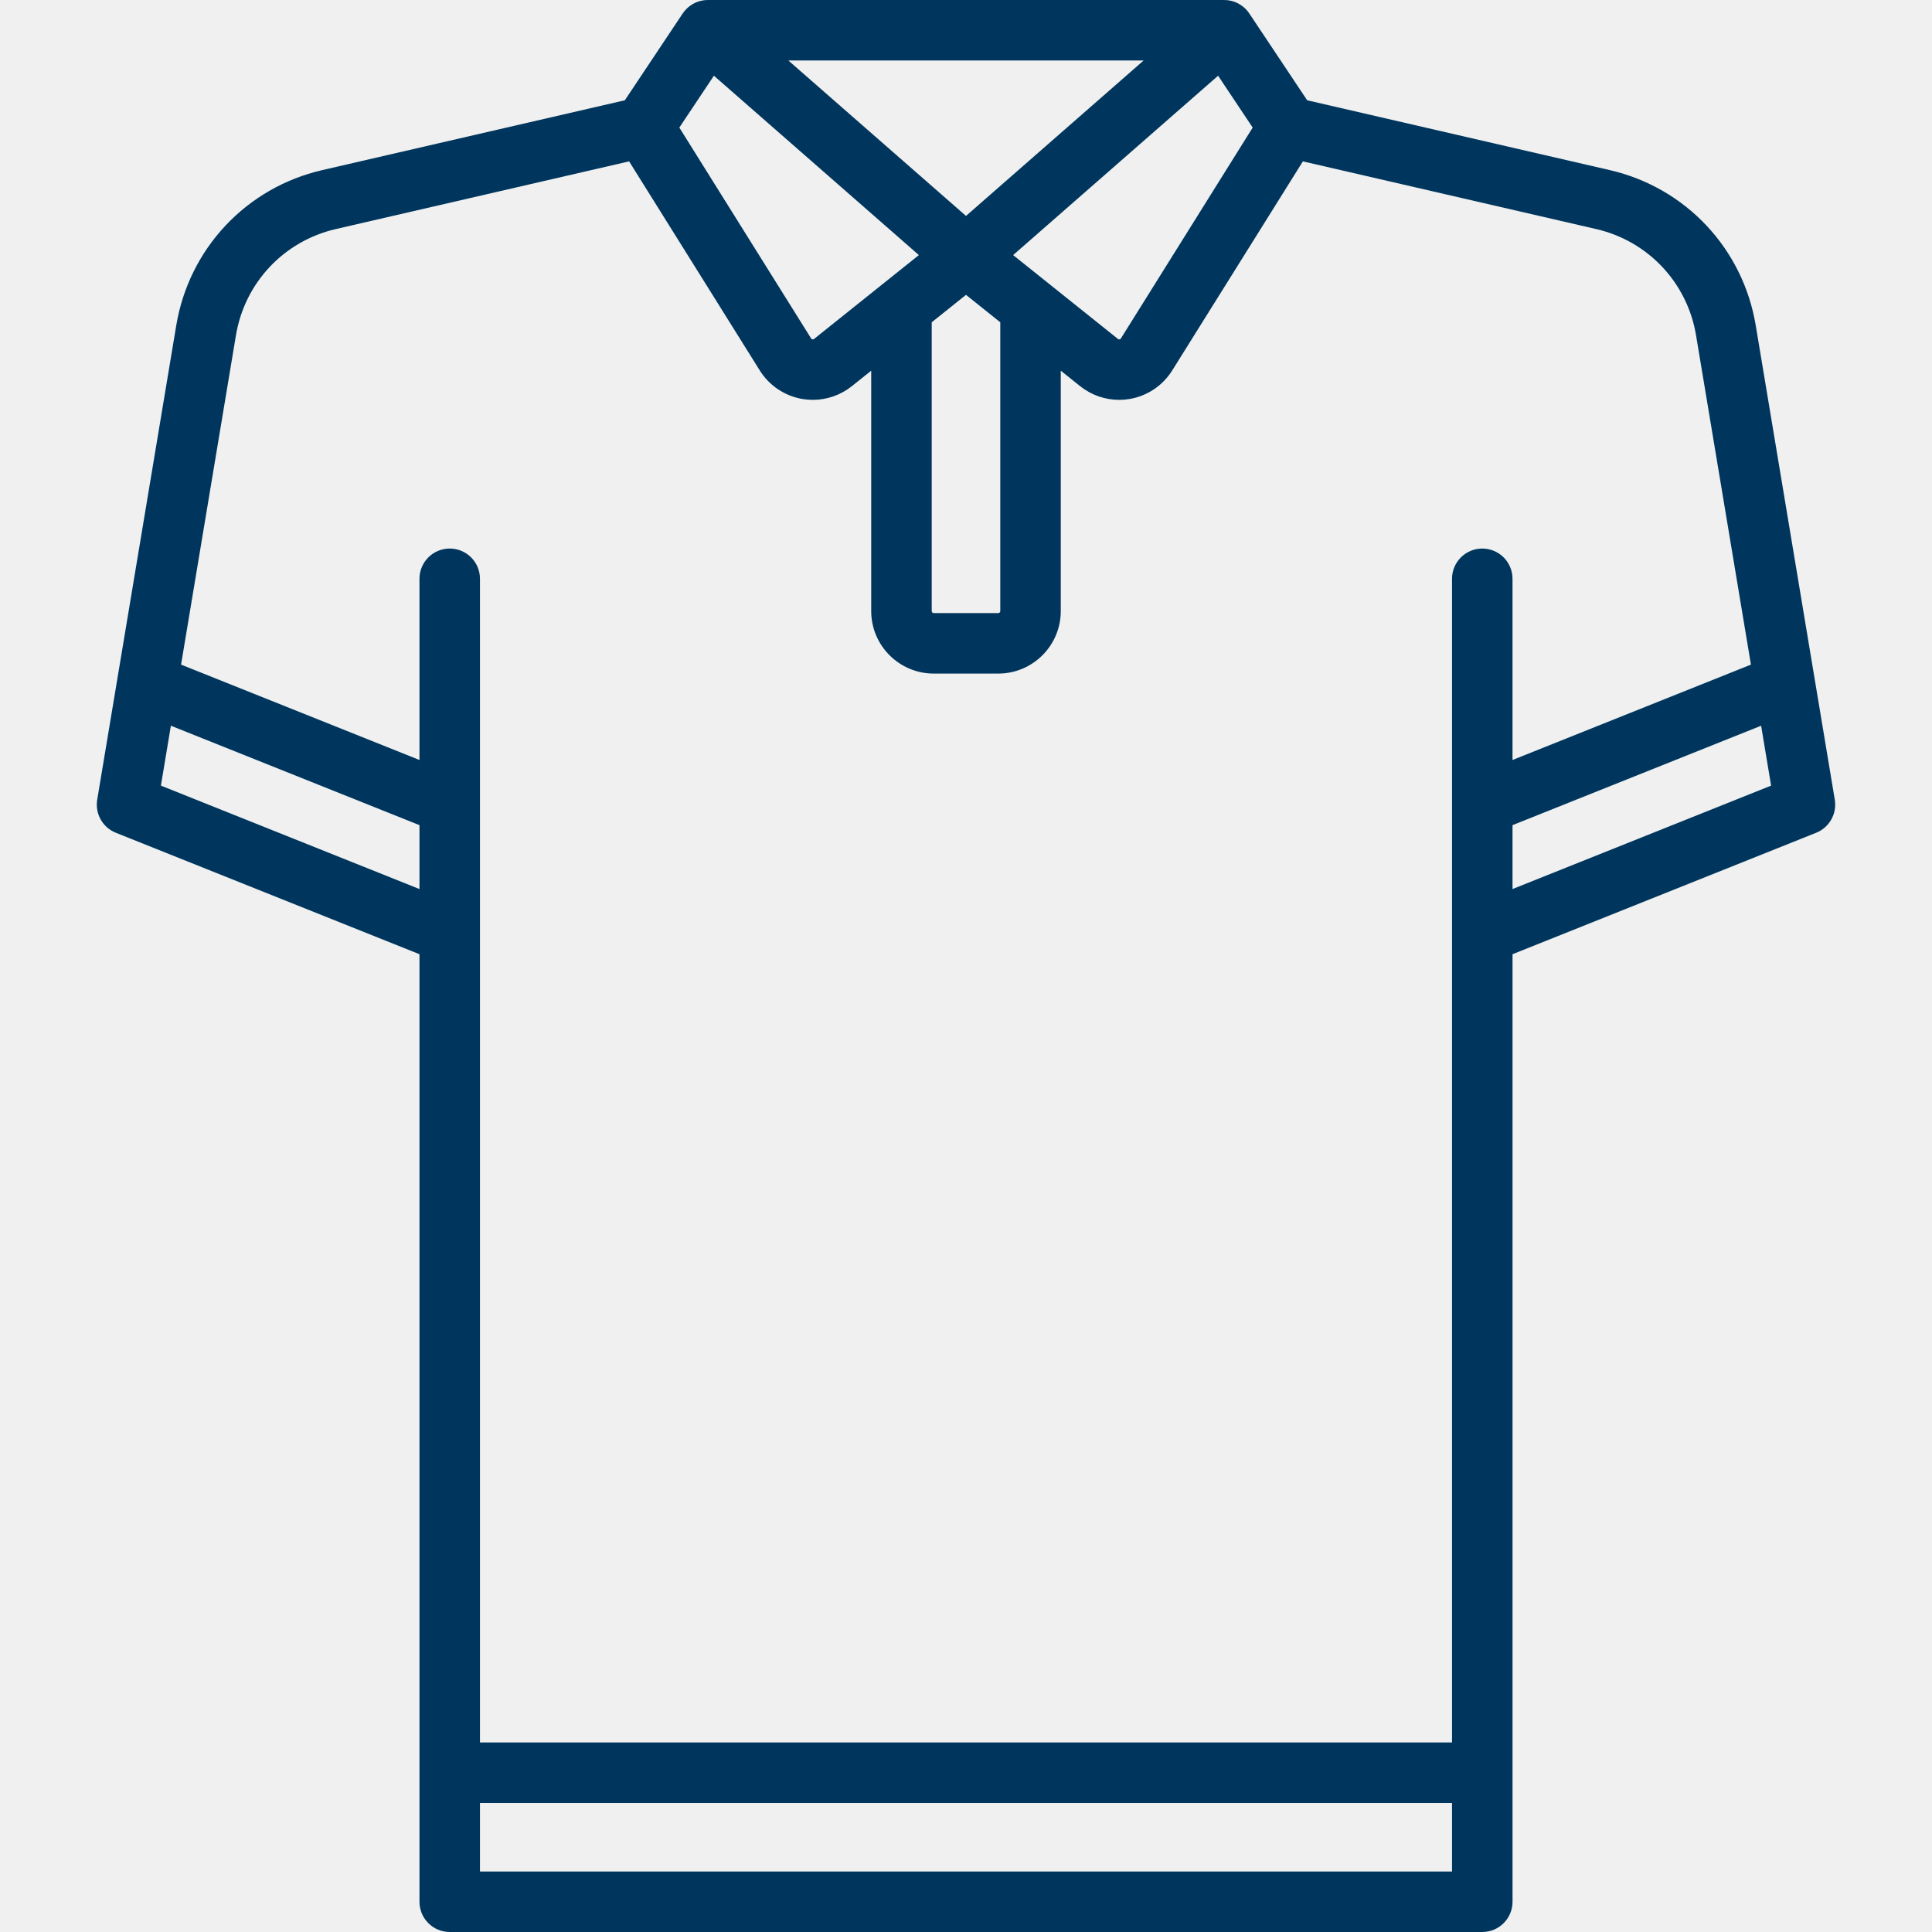
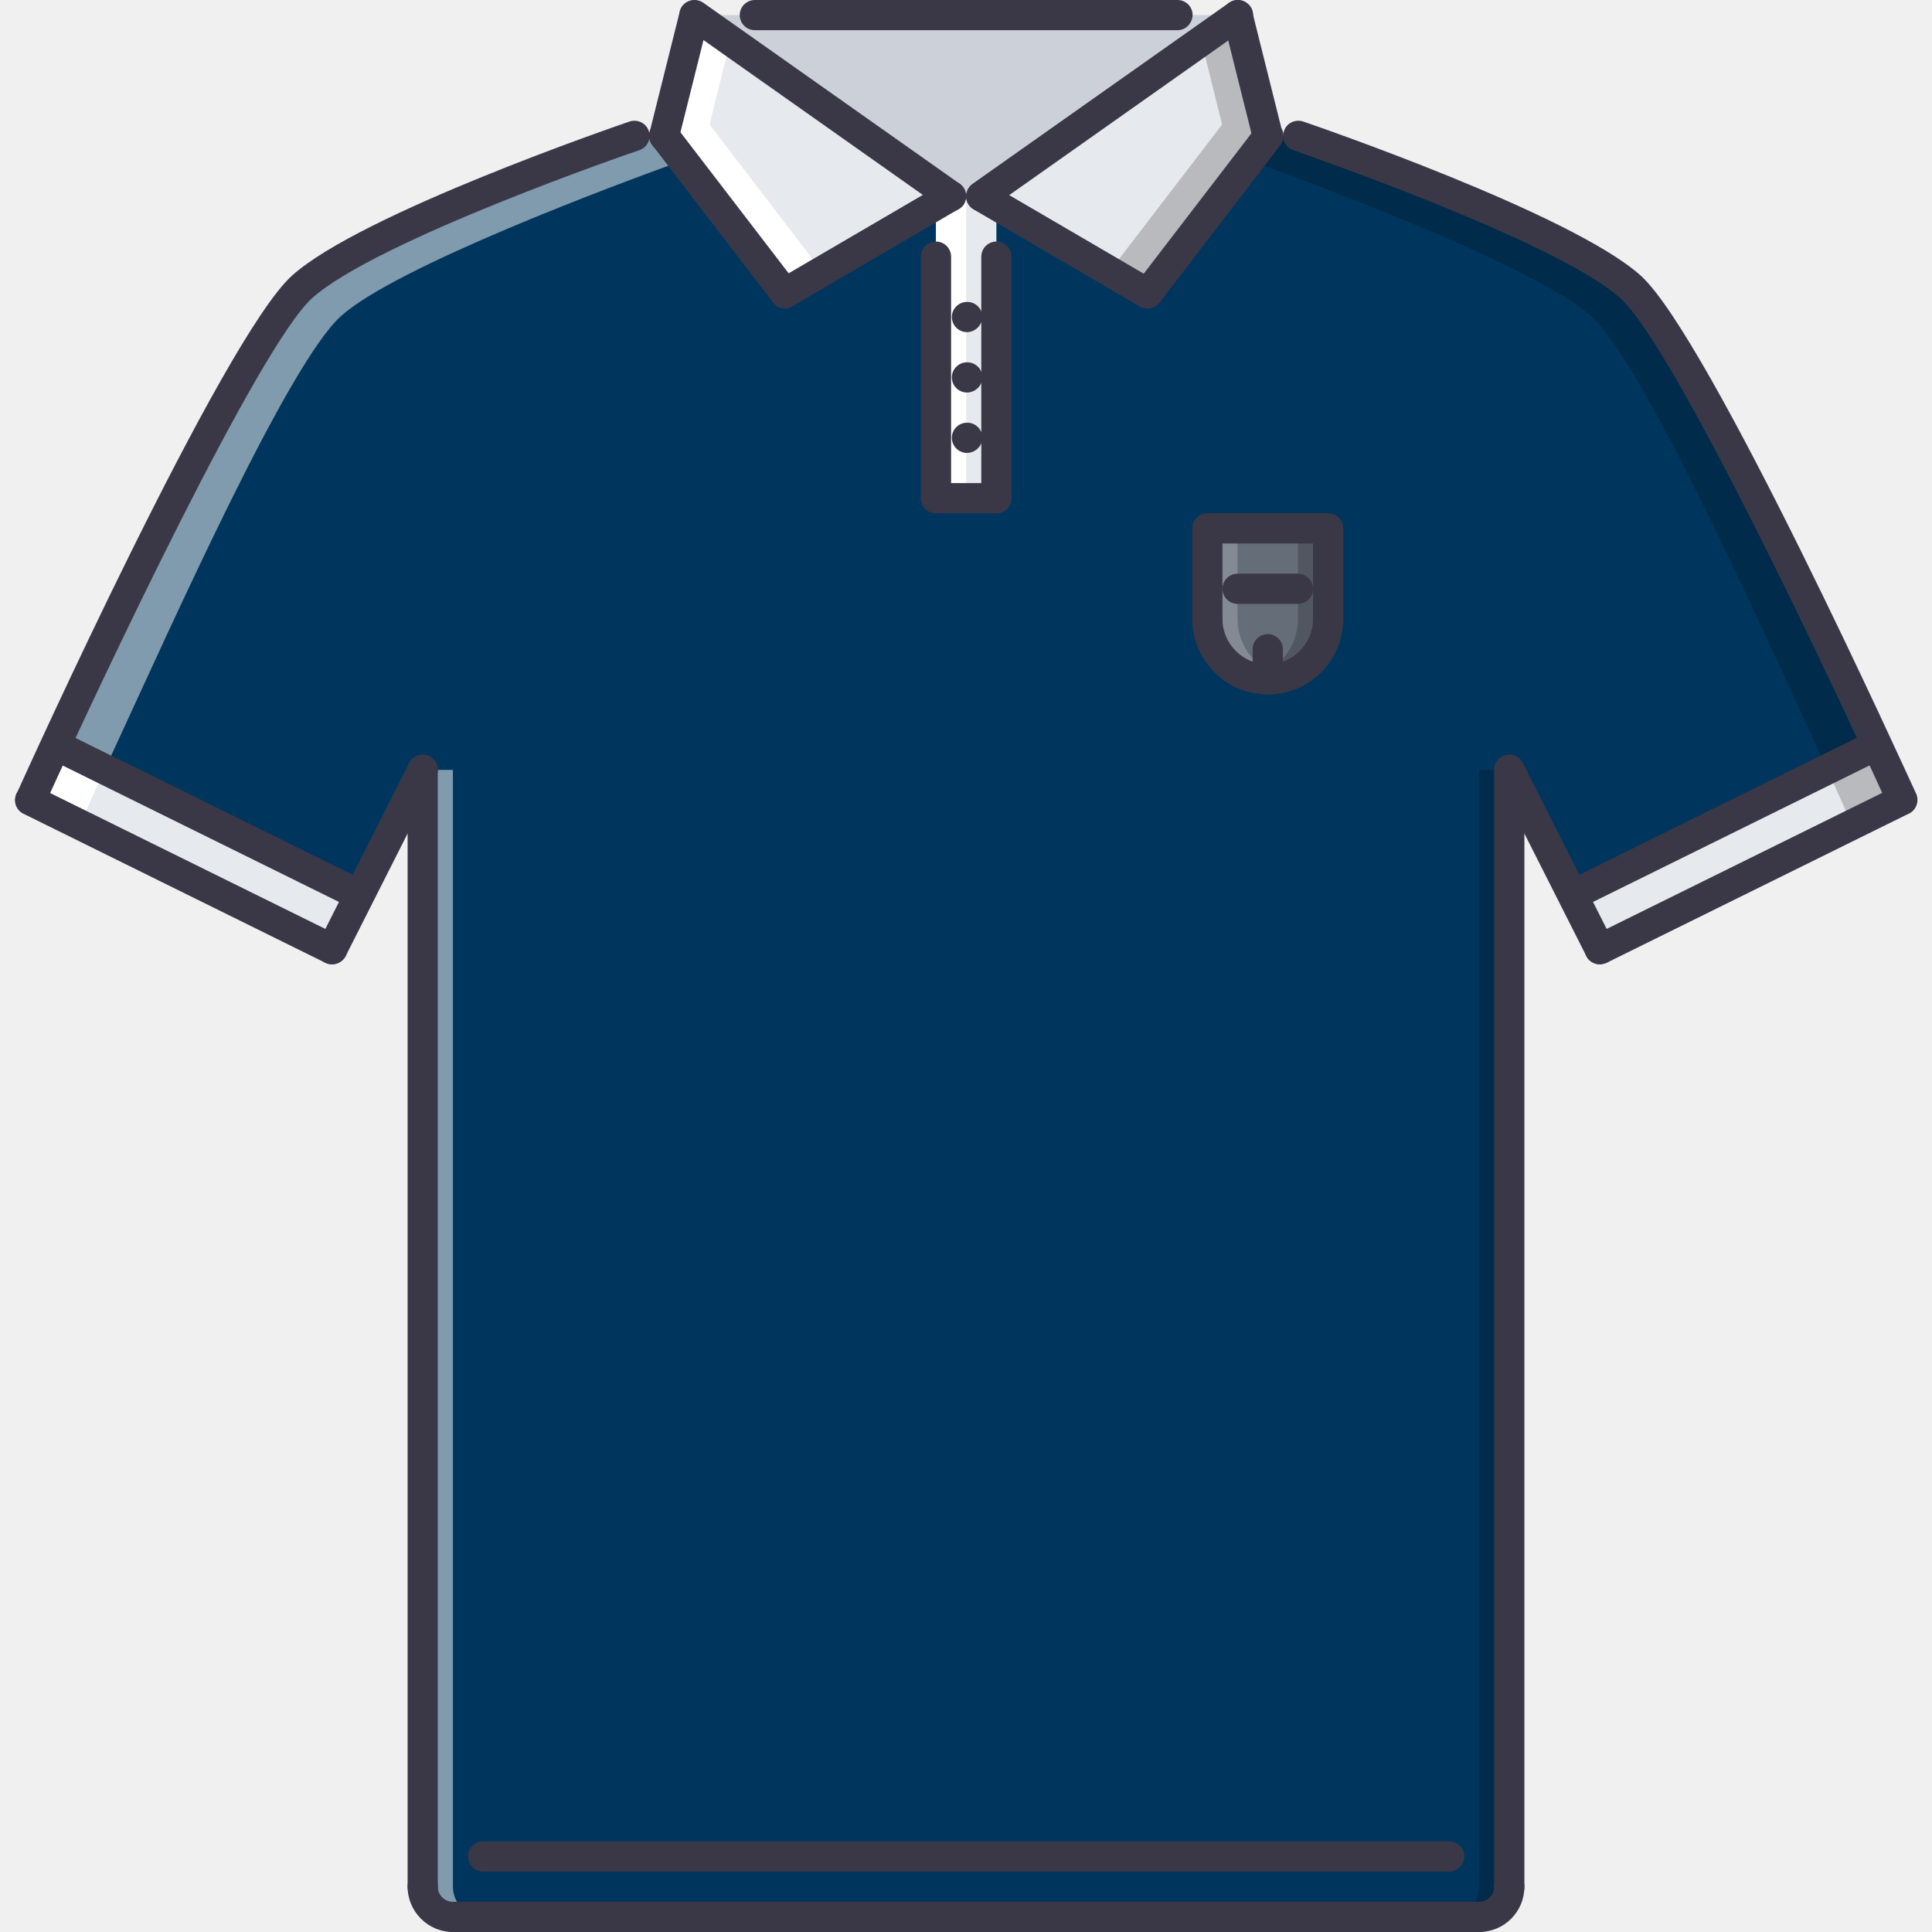
- <svg xmlns="http://www.w3.org/2000/svg" version="1.1" id="Layer_1" x="0px" y="0px" viewBox="0 0 512 512" style="enable-background:new 0 0 512 512;" xml:space="preserve" width="512px" height="512px">
+ <svg xmlns="http://www.w3.org/2000/svg" version="1.1" id="Capa_1" x="0px" y="0px" viewBox="0 0 511.9 511.9" style="enable-background:new 0 0 511.9 511.9;" xml:space="preserve">
+   <style type="text/css">
+ 	.st0{fill:#E6E9ED;}
+ 	.st1{fill:#656D78;}
+ 	.st2{opacity:0.2;}
+ 	.st3{fill:#FFFFFF;}
+ 	.st4{fill:#CCD1D9;}
+ 	.st5{fill:#00365D;}
+ 	.st6{opacity:0.5;}
+ 	.st7{fill:#3A3847;}
+ </style>
  <g>
-     <g>
-       <path d="M486.238,211.926L465.284,86.207c-3.391-20.343-18.568-36.487-38.665-41.125l-80.203-18.508L331.079,3.57    c-1.281-1.921-3.326-3.196-5.615-3.5c-0.352-0.047-0.703-0.062-1.055-0.061V0H187.591v0.006c-0.351,0-0.703,0.016-1.055,0.064    c-2.289,0.304-4.335,1.58-5.615,3.5l-15.336,23.005L85.38,45.084c-20.097,4.638-35.273,20.78-38.665,41.125L25.762,211.926    c-0.62,3.717,1.432,7.363,4.93,8.762l80.473,32.189v251.107c0,4.428,3.589,8.017,8.017,8.017h273.637    c4.427,0,8.017-3.588,8.017-8.017V252.877l80.473-32.189C484.805,219.288,486.857,215.642,486.238,211.926z M331.971,33.81    L297.05,89.683c-0.035,0.057-0.127,0.203-0.363,0.245c-0.236,0.037-0.372-0.068-0.423-0.11L268.49,67.599l54.32-47.53    L331.971,33.81z M303.072,16.033L256,57.222l-47.073-41.189H303.072z M265.086,85.409v76.529c0,0.294-0.239,0.534-0.534,0.534    h-17.102c-0.295,0-0.534-0.24-0.534-0.534V85.409L256,78.14L265.086,85.409z M189.191,20.068l54.32,47.53l-27.773,22.219    c-0.051,0.041-0.186,0.146-0.423,0.11c-0.236-0.041-0.328-0.188-0.363-0.244L180.031,33.81L189.191,20.068z M111.165,235.608    l-68.526-27.411l2.647-15.877l65.879,26.353V235.608z M384.802,495.967H127.198v-18.171h257.603V495.967z M392.818,145.37    c-4.427,0-8.017,3.588-8.017,8.017v308.376H127.198V153.386c0-4.428-3.589-8.017-8.017-8.017s-8.017,3.588-8.017,8.017v48.017    L47.984,176.13L62.53,88.844c2.32-13.919,12.705-24.964,26.455-28.139l77.734-17.939l34.634,55.416    c2.503,4.005,6.61,6.756,11.267,7.55c0.925,0.157,1.852,0.235,2.778,0.235c3.736,0,7.398-1.265,10.354-3.63l5.127-4.1v63.701    c0,9.136,7.432,16.568,16.568,16.568h17.102c9.136,0,16.568-7.432,16.568-16.568V98.237l5.127,4.101    c2.958,2.365,6.619,3.63,10.354,3.63c0.925,0,1.853-0.077,2.778-0.235c4.656-0.793,8.763-3.544,11.267-7.551l34.634-55.415    l77.735,17.938c13.75,3.175,24.136,14.219,26.455,28.139l14.548,87.286l-63.183,25.273v-48.017    C400.835,148.958,397.246,145.37,392.818,145.37z M400.835,235.608v-16.936l65.88-26.351l2.647,15.877L400.835,235.608z" fill="#00365d" />
-     </g>
+     <path class="st0" d="M497.3,197.4c4.1,9,6.6,14.6,6.6,14.6l-80,39.5l-7.3-14.3l0.2-0.1l80-39.4L497.3,197.4z" />
+     <path class="st0" d="M15,197.6l80,39.4l0.2,0.1L88,251.5L8,212c0,0,2.5-5.6,6.6-14.5L15,197.6z" />
  </g>
+   <path class="st1" d="M351.9,164c0,8.8-7.2,16-16,16c-8.8,0-16-7.2-16-16v-24h32V164z" />
+   <g class="st2">
+     <path class="st3" d="M327.9,164v-24h-8v24c0,8.8,7.2,16,16,16c1.4,0,2.7-0.2,4-0.6C333.1,177.6,327.9,171.4,327.9,164z" />
+   </g>
+   <g class="st2">
+     <path d="M343.9,164v-24h8v24c0,8.8-7.2,16-16,16c-1.4,0-2.7-0.2-4-0.6C338.8,177.6,343.9,171.4,343.9,164z" />
+   </g>
+   <polygon class="st0" points="264,54.3 264,132 248,132 248,54.3 252,52 260,52 " />
+   <polygon class="st4" points="327.9,4 260,52 252,52 184,4 " />
+   <polygon class="st0" points="184,4 252,52 248,54.3 208,77.7 176,36 " />
+   <polygon class="st3" points="188,33 193.5,10.8 184,4 176,36 208,77.7 217.8,71.9 " />
+   <polygon class="st0" points="260,52 327.9,4 335.9,36 304,77.7 264,54.3 " />
+   <path class="st5" d="M399.9,204v296c0,4.4-3.6,8-8,8H120c-4.4,0-8-3.6-8-8V204l-16.8,33.2l-0.2-0.1l-80-39.4l-0.4-0.2  C29.7,165.1,66,88.5,80,76c17.8-16,88-40,88-40h8l32,41.7l40-23.4V132h16V54.3l40,23.4l32-41.7h8c0,0,70.1,24,88,40  c14,12.6,50.3,88.9,65.3,121.4l-0.5,0.2l-80,39.4l-0.2,0.1L399.9,204z M351.9,164v-24h-32v24c0,8.8,7.2,16,16,16  C344.7,180,351.9,172.8,351.9,164z" />
+   <g class="st6">
+     <path class="st3" d="M21.2,218.5c0,0,5.3-12.1,9.5-21c15-32.4,45.7-101.3,59.7-113.8c14.6-13.1,73-34.9,90.6-41.2l-5-6.5h-8   c0,0-70.1,24-88,40c-14,12.6-50.3,89.1-65.3,121.5C10.5,206.4,8,212,8,212L21.2,218.5z" />
+     <path class="st3" d="M120,499.9V204l-8,0v296c0,4.4,3.6,8,8,8h8C123.6,507.9,120,504.3,120,499.9z" />
+   </g>
+   <path class="st3" d="M27.7,203.9L15,197.6l-0.4-0.2C10.5,206.4,8,212,8,212l13.2,6.5C21.2,218.5,24.3,211.3,27.7,203.9z" />
+   <g class="st2">
+     <path d="M490.7,218.5c0,0-5.3-12.1-9.5-21c-15-32.4-45.7-101.3-59.7-113.8c-14.6-13.1-73-34.9-90.6-41.2l5-6.5h8c0,0,70.1,24,88,40   c14,12.6,50.3,89.1,65.3,121.5c4.2,8.9,6.6,14.5,6.6,14.5L490.7,218.5z" />
+     <path d="M391.9,499.9V204l8,0v296c0,4.4-3.6,8-8,8h-8C388.3,507.9,391.9,504.3,391.9,499.9z" />
+   </g>
+   <g class="st2">
+     <polygon points="323.8,33 318.3,10.8 327.8,4 335.8,36 303.8,77.7 294,71.9  " />
+   </g>
+   <rect x="248" y="52" class="st3" width="8" height="80" />
  <g>
- </g>
-   <g>
- </g>
-   <g>
- </g>
-   <g>
- </g>
-   <g>
- </g>
-   <g>
- </g>
-   <g>
- </g>
-   <g>
- </g>
-   <g>
- </g>
-   <g>
- </g>
-   <g>
- </g>
-   <g>
- </g>
-   <g>
- </g>
-   <g>
- </g>
-   <g>
- </g>
+     <path class="st7" d="M256.2,120c-2.2,0-4-1.8-4-4s1.8-4,4-4h0.1c2.2,0,4,1.8,4,4S258.4,120,256.2,120z" />
+     <path class="st7" d="M256.2,104c-2.2,0-4-1.8-4-4s1.8-4,4-4h0.1c2.2,0,4,1.8,4,4S258.4,104,256.2,104z" />
+     <path class="st7" d="M256.2,88c-2.2,0-4-1.8-4-4c0-2.2,1.8-4,4-4h0.1c2.2,0,4,1.8,4,4C260.2,86.2,258.4,88,256.2,88z" />
+     <path class="st7" d="M399.9,503.9c-2.2,0-4-1.8-4-4V204c0-2.2,1.8-4,4-4c2.2,0,4,1.8,4,4v296C403.9,502.1,402.1,503.9,399.9,503.9z   " />
+     <path class="st7" d="M503.9,216c-1.5,0-3-0.9-3.6-2.4c-15-33.2-56.9-122-71-134.6c-17-15.3-85.9-38.9-86.6-39.2   c-2.1-0.7-3.2-3-2.5-5.1c0.7-2.1,3-3.2,5.1-2.5c2.9,1,71.1,24.4,89.4,40.8c18.2,16.4,70.7,132.4,73,137.3c0.9,2,0,4.4-2,5.3   C505,215.9,504.5,216,503.9,216z" />
+     <path class="st7" d="M423.9,255.5c-1.5,0-2.9-0.8-3.6-2.2c-1-2-0.2-4.4,1.8-5.4l80-39.5c2-1,4.4-0.2,5.4,1.8c1,2,0.2,4.4-1.8,5.4   l-80,39.5C425.1,255.3,424.5,255.5,423.9,255.5z" />
+     <path class="st7" d="M423.9,255.5c-1.5,0-2.9-0.8-3.6-2.2l-24-47.5c-1-2-0.2-4.4,1.8-5.4c2-1,4.4-0.2,5.4,1.8l24,47.5   c1,2,0.2,4.4-1.8,5.4C425.2,255.3,424.5,255.5,423.9,255.5z" />
+     <path class="st7" d="M391.9,511.9c-2.2,0-4-1.8-4-4c0-2.2,1.8-4,4-4c2.2,0,4-1.8,4-4c0-2.2,1.8-4,4-4c2.2,0,4,1.8,4,4   C403.9,506.5,398.6,511.9,391.9,511.9z" />
+     <path class="st7" d="M112,503.9c-2.2,0-4-1.8-4-4V204c0-2.2,1.8-4,4-4c2.2,0,4,1.8,4,4v296C116,502.1,114.2,503.9,112,503.9z" />
+     <path class="st7" d="M8,216c-0.5,0-1.1-0.1-1.6-0.4c-2-0.9-2.9-3.3-2-5.3c2.2-4.9,54.7-120.9,73-137.3   c18.2-16.4,86.5-39.8,89.4-40.8c2.1-0.7,4.4,0.4,5.1,2.5c0.7,2.1-0.4,4.4-2.5,5.1C168.6,40,99.7,63.7,82.7,79   c-14.1,12.7-56,101.5-71,134.6C11,215.1,9.5,216,8,216z" />
+     <path class="st7" d="M88,255.5c-0.6,0-1.2-0.1-1.8-0.4l-80-39.5c-2-1-2.8-3.4-1.8-5.4c1-2,3.4-2.8,5.4-1.8l80,39.5   c2,1,2.8,3.4,1.8,5.4C90.9,254.6,89.5,255.5,88,255.5z" />
+     <path class="st7" d="M88,255.5c-0.6,0-1.2-0.1-1.8-0.4c-2-1-2.8-3.4-1.8-5.4l24-47.5c1-2,3.4-2.8,5.4-1.8c2,1,2.8,3.4,1.8,5.4   l-24,47.5C90.9,254.7,89.4,255.5,88,255.5z" />
+     <path class="st7" d="M120,511.9c-6.6,0-12-5.4-12-12c0-2.2,1.8-4,4-4c2.2,0,4,1.8,4,4c0,2.2,1.8,4,4,4c2.2,0,4,1.8,4,4   C124,510.1,122.2,511.9,120,511.9z" />
+     <path class="st7" d="M391.9,511.9H120c-2.2,0-4-1.8-4-4c0-2.2,1.8-4,4-4h272c2.2,0,4,1.8,4,4C395.9,510.1,394.1,511.9,391.9,511.9z   " />
+     <path class="st7" d="M383.9,495.9H128c-2.2,0-4-1.8-4-4c0-2.2,1.8-4,4-4h256c2.2,0,4,1.8,4,4C387.9,494.1,386.1,495.9,383.9,495.9z   " />
+     <path class="st7" d="M335.9,40c-1.8,0-3.4-1.2-3.9-3l-8-32c-0.5-2.1,0.8-4.3,2.9-4.8c2.1-0.5,4.3,0.8,4.9,2.9l8,32   c0.5,2.1-0.8,4.3-2.9,4.8C336.6,40,336.3,40,335.9,40z" />
+     <path class="st7" d="M312,8H200c-2.2,0-4-1.8-4-4c0-2.2,1.8-4,4-4h112c2.2,0,4,1.8,4,4C315.9,6.2,314.2,8,312,8z" />
+     <path class="st7" d="M260,56c-1.3,0-2.5-0.6-3.3-1.7c-1.3-1.8-0.8-4.3,1-5.6l68-48c1.8-1.3,4.3-0.8,5.6,1c1.3,1.8,0.8,4.3-1,5.6   l-68,48C261.6,55.8,260.8,56,260,56z" />
+     <path class="st7" d="M304,81.7c-0.7,0-1.4-0.2-2-0.5l-44-25.7c-1.9-1.1-2.6-3.6-1.4-5.5c1.1-1.9,3.6-2.5,5.5-1.4l44,25.7   c1.9,1.1,2.6,3.6,1.4,5.5C306.7,81,305.3,81.7,304,81.7z" />
+     <path class="st7" d="M304,81.7c-0.9,0-1.7-0.3-2.4-0.8c-1.8-1.3-2.1-3.9-0.7-5.6l32-41.7c1.4-1.8,3.9-2.1,5.6-0.7   c1.8,1.3,2.1,3.9,0.7,5.6l-32,41.7C306.3,81.1,305.1,81.7,304,81.7z" />
+     <path class="st7" d="M176,40c-0.3,0-0.6,0-1-0.1c-2.1-0.5-3.4-2.7-2.9-4.8l8-32c0.5-2.1,2.7-3.5,4.8-2.9c2.1,0.5,3.4,2.7,2.9,4.8   l-8,32C179.4,38.8,177.8,40,176,40z" />
+     <path class="st7" d="M252,56c-0.8,0-1.6-0.2-2.3-0.7l-68-48c-1.8-1.3-2.2-3.8-1-5.6c1.3-1.8,3.8-2.2,5.6-1l68,48   c1.8,1.3,2.2,3.8,1,5.6C254.4,55.4,253.2,56,252,56z" />
+     <path class="st7" d="M208,81.7c-1.4,0-2.7-0.7-3.5-2c-1.1-1.9-0.5-4.4,1.4-5.5l44-25.7c1.9-1.1,4.4-0.5,5.5,1.4   c1.1,1.9,0.5,4.4-1.4,5.5l-44,25.7C209.4,81.5,208.7,81.7,208,81.7z" />
+     <path class="st7" d="M208,81.7c-1.2,0-2.4-0.5-3.2-1.6l-32-41.7c-1.3-1.8-1-4.3,0.7-5.6c1.8-1.3,4.3-1,5.6,0.7l32,41.7   c1.3,1.8,1,4.3-0.7,5.6C209.7,81.4,208.8,81.7,208,81.7z" />
+     <path class="st7" d="M248,136c-2.2,0-4-1.8-4-4V68c0-2.2,1.8-4,4-4c2.2,0,4,1.8,4,4v64C252,134.2,250.2,136,248,136z" />
+     <path class="st7" d="M264,136h-16c-2.2,0-4-1.8-4-4c0-2.2,1.8-4,4-4h16c2.2,0,4,1.8,4,4C268,134.2,266.2,136,264,136z" />
+     <path class="st7" d="M264,136c-2.2,0-4-1.8-4-4V68c0-2.2,1.8-4,4-4c2.2,0,4,1.8,4,4v64C268,134.2,266.2,136,264,136z" />
+     <path class="st7" d="M351.9,168c-2.2,0-4-1.8-4-4v-20h-24v20c0,2.2-1.8,4-4,4c-2.2,0-4-1.8-4-4v-24c0-2.2,1.8-4,4-4h32   c2.2,0,4,1.8,4,4v24C355.9,166.2,354.2,168,351.9,168z" />
+     <path class="st7" d="M335.9,184c-11,0-20-9-20-20c0-2.2,1.8-4,4-4c2.2,0,4,1.8,4,4c0,6.6,5.4,12,12,12c6.6,0,12-5.4,12-12   c0-2.2,1.8-4,4-4c2.2,0,4,1.8,4,4C355.9,175,347,184,335.9,184z" />
+     <path class="st7" d="M343.9,160h-16c-2.2,0-4-1.8-4-4c0-2.2,1.8-4,4-4h16c2.2,0,4,1.8,4,4C347.9,158.2,346.2,160,343.9,160z" />
+     <path class="st7" d="M335.9,184c-2.2,0-4-1.8-4-4v-8c0-2.2,1.8-4,4-4c2.2,0,4,1.8,4,4v8C339.9,182.2,338.2,184,335.9,184z" />
+     <path class="st7" d="M416.8,241.1c-1.5,0-2.9-0.8-3.6-2.2c-1-2-0.2-4.4,1.8-5.4l80-39.5c2-1,4.4-0.2,5.4,1.8c1,2,0.2,4.4-1.8,5.4   l-80,39.5C418,241,417.4,241.1,416.8,241.1z" />
+     <path class="st7" d="M95.1,241.1c-0.6,0-1.2-0.1-1.8-0.4l-80-39.5c-2-1-2.8-3.4-1.8-5.4c1-2,3.4-2.8,5.4-1.8l80,39.5   c2,1,2.8,3.4,1.8,5.4C98,240.3,96.5,241.1,95.1,241.1z" />
+   </g>
</svg>
